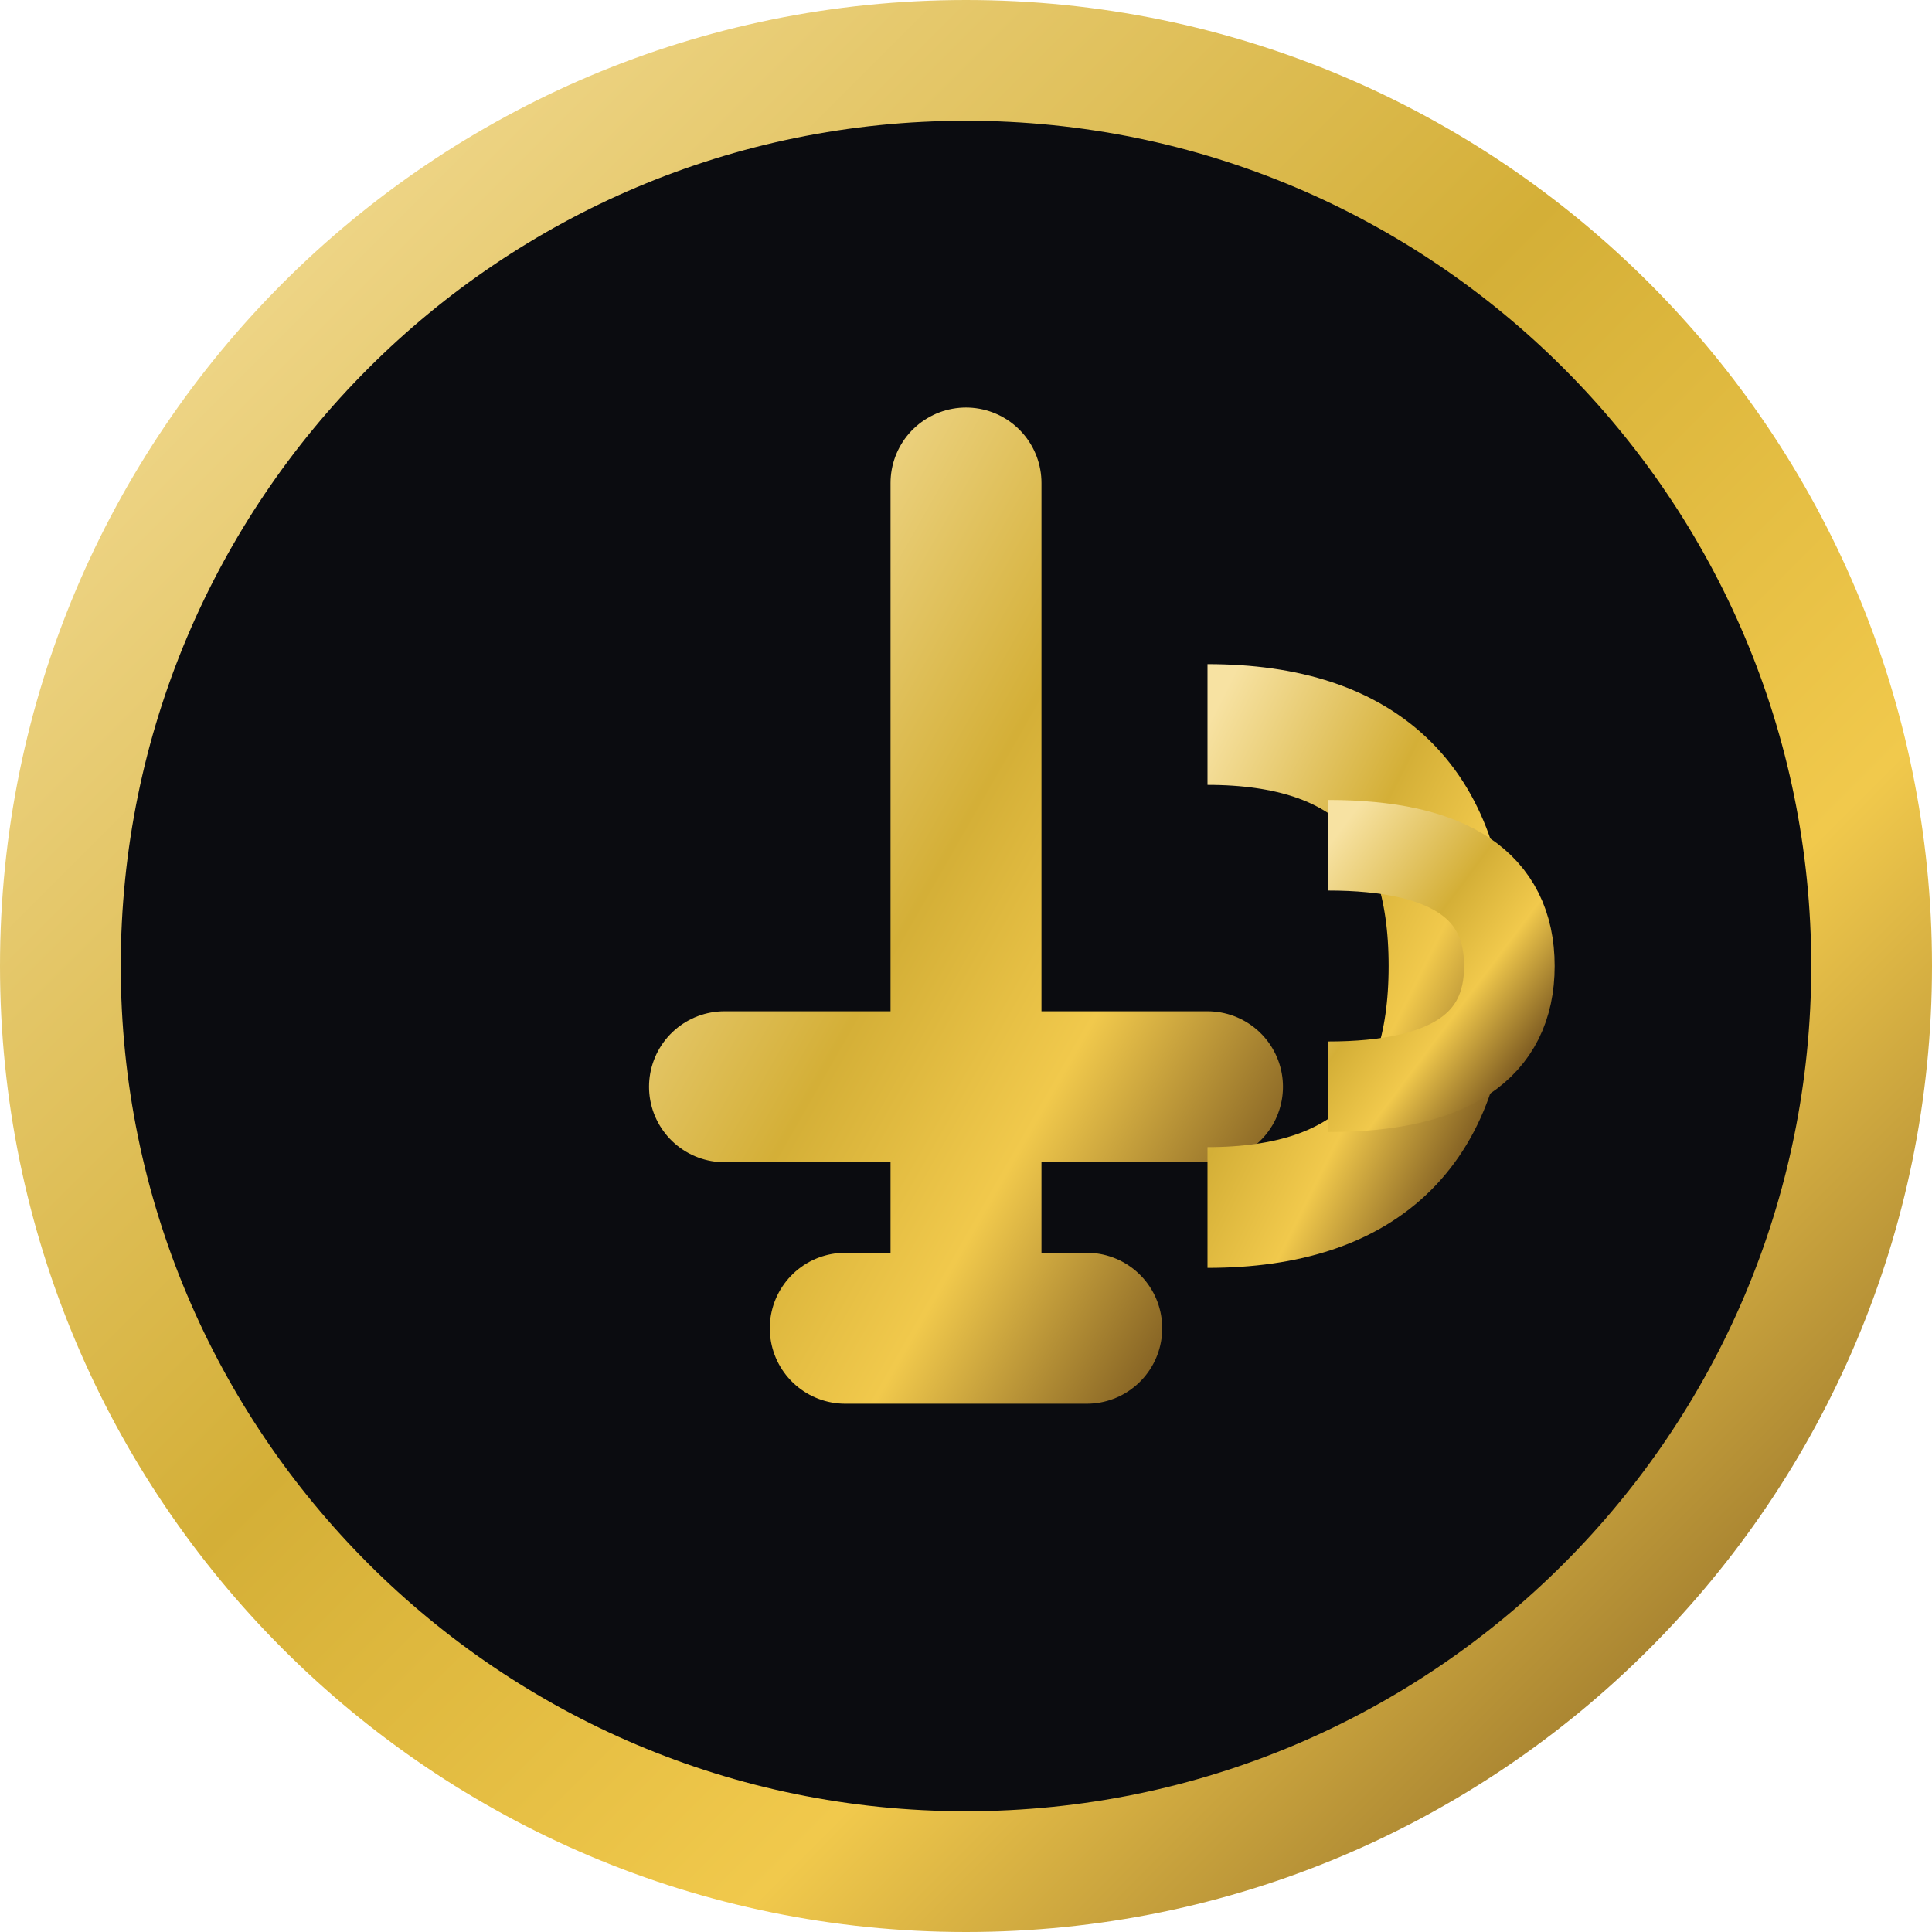
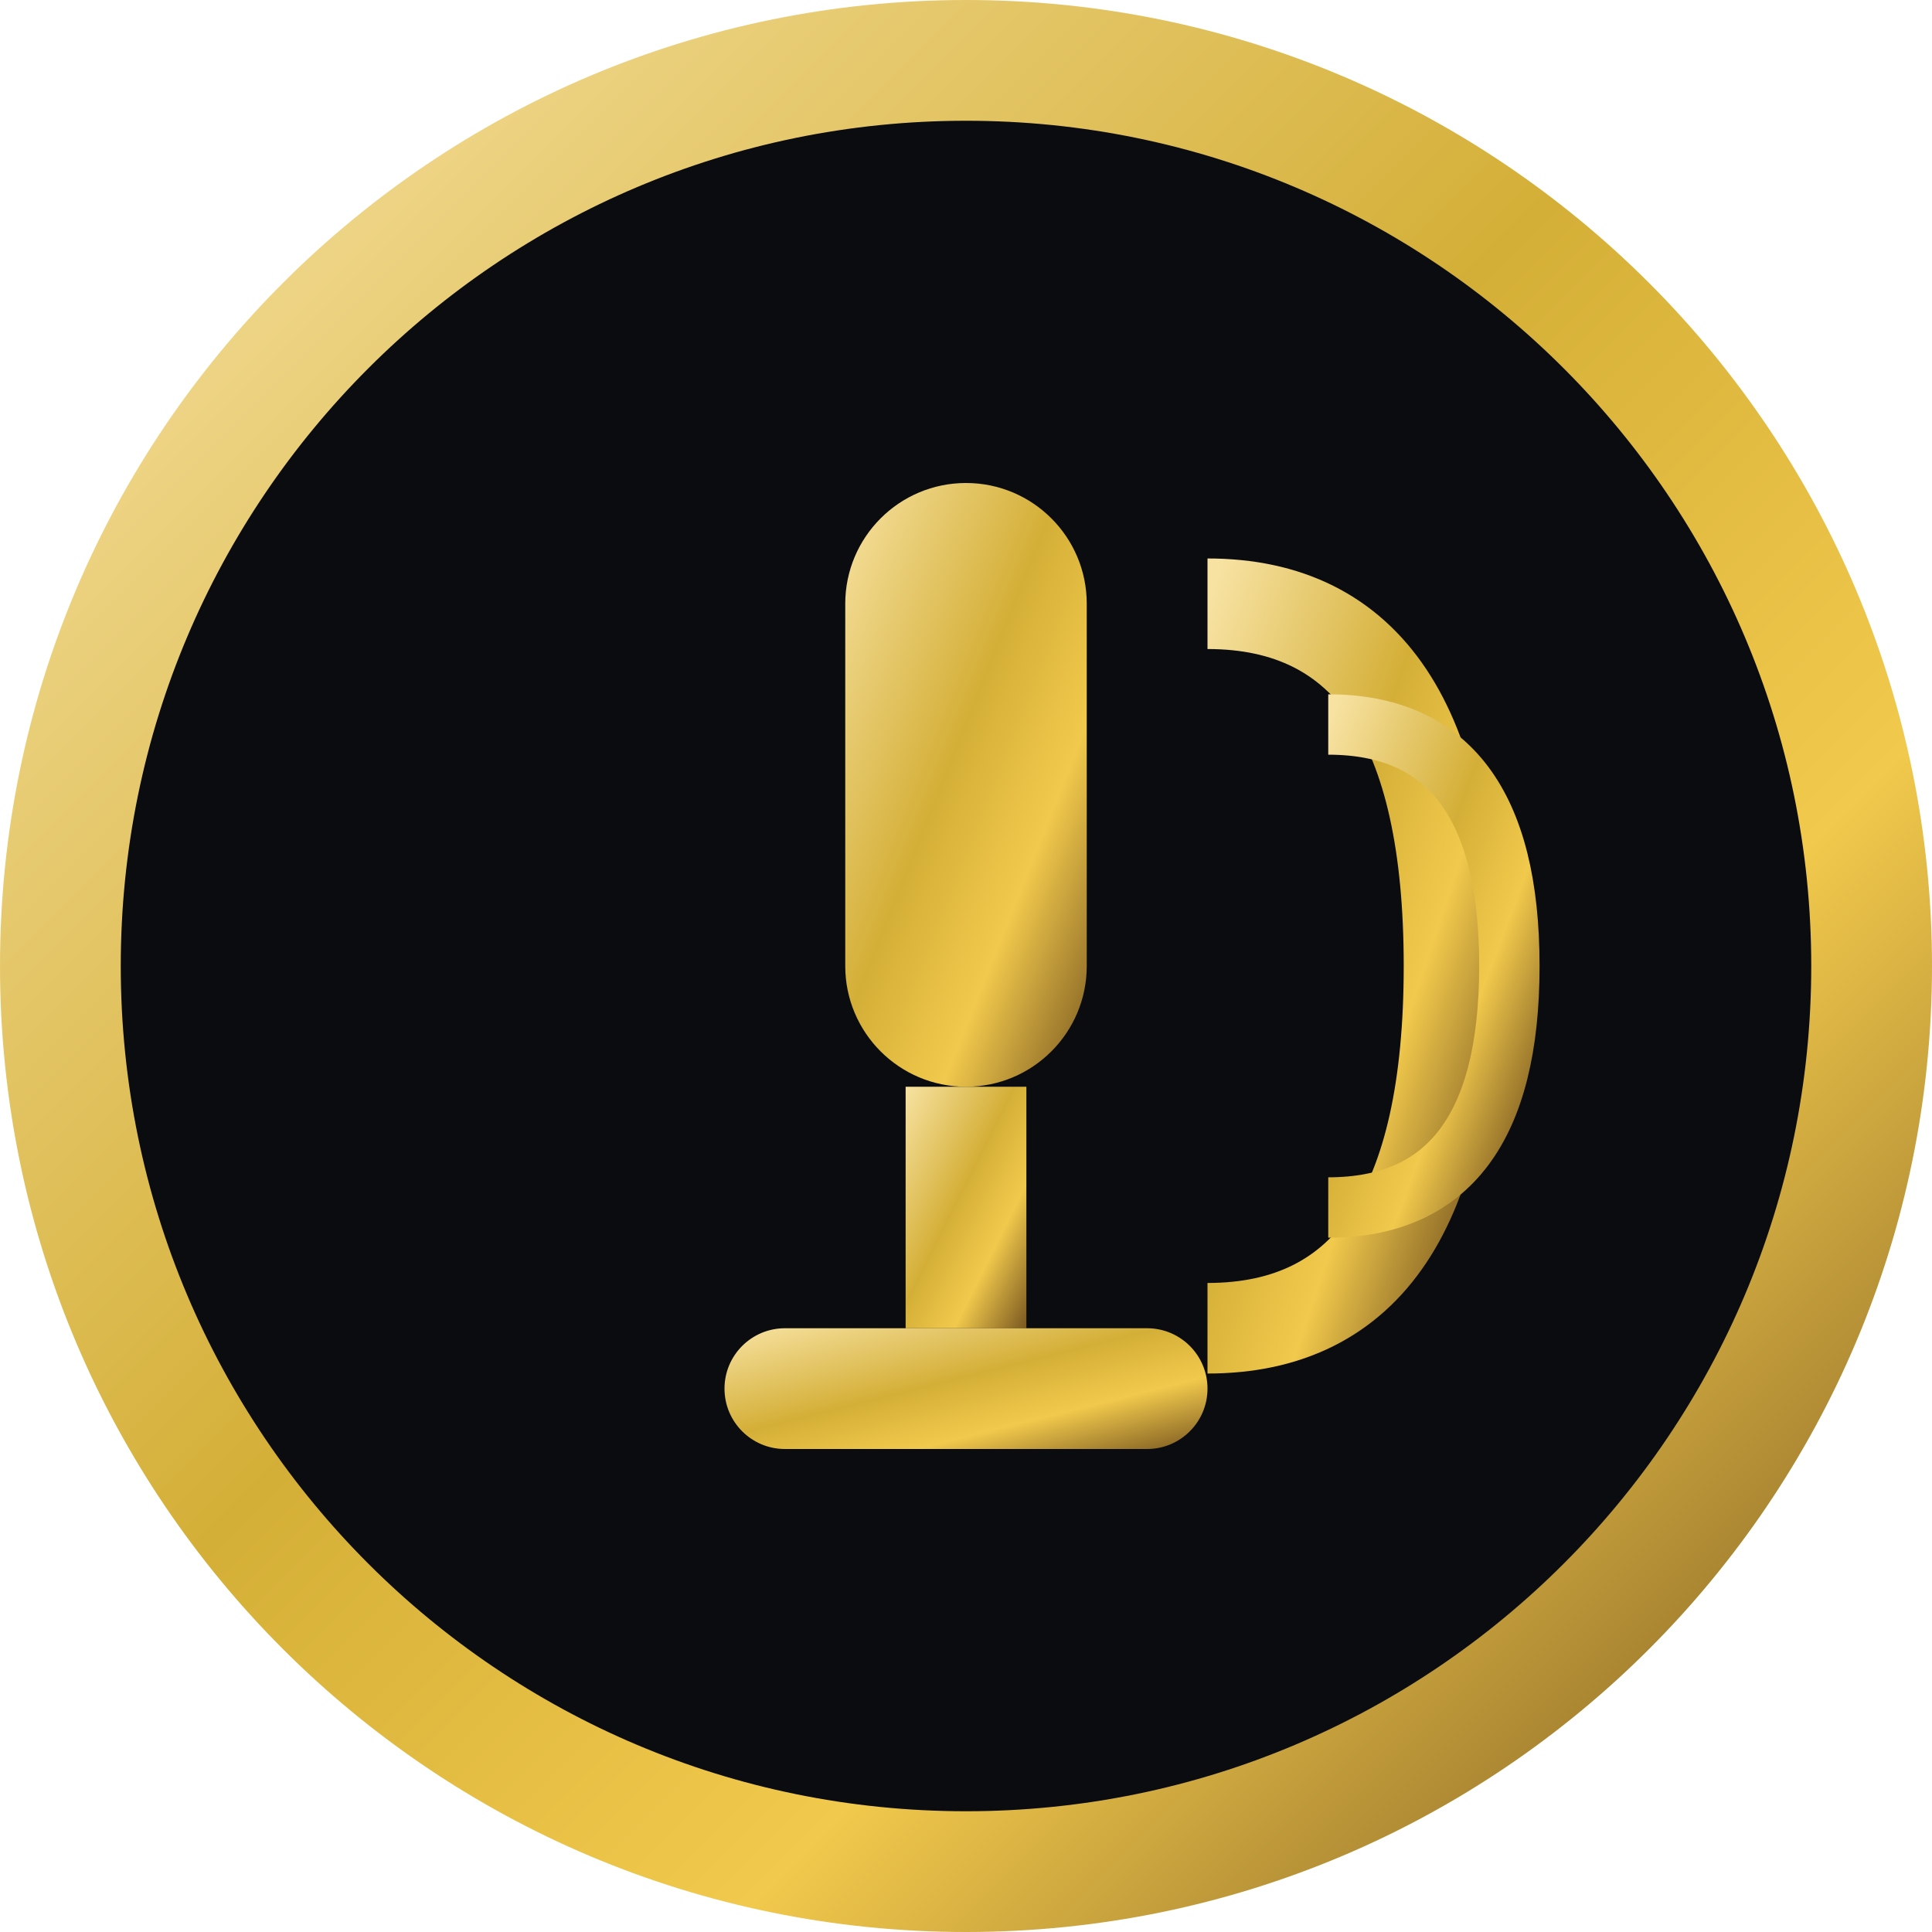
<svg xmlns="http://www.w3.org/2000/svg" viewBox="0 0 32 32" width="32" height="32">
  <defs>
    <linearGradient id="grad" x1="0%" y1="0%" x2="100%" y2="100%">
      <stop offset="0%" style="stop-color:#f7e2a2;stop-opacity:1" />
      <stop offset="45%" style="stop-color:#d4af37;stop-opacity:1" />
      <stop offset="70%" style="stop-color:#f1c94c;stop-opacity:1" />
      <stop offset="100%" style="stop-color:#7a5820;stop-opacity:1" />
    </linearGradient>
  </defs>
  <circle cx="16" cy="16" r="15" fill="#0b0c10" stroke="url(#grad)" stroke-width="2" />
-   <path d="M16 8 L16 18 M12 18 L20 18 M16 18 L16 22 M14 22 L18 22" stroke="url(#grad)" stroke-width="2.5" stroke-linecap="round" fill="none" />
-   <path d="M20 12 Q24 12 24 16 Q24 20 20 20" stroke="url(#grad)" stroke-width="2" fill="none" />
-   <path d="M22 14 Q25 14 25 16 Q25 18 22 18" stroke="url(#grad)" stroke-width="1.5" fill="none" />
+   <rect x="14" y="8" width="4" height="10" rx="2" fill="url(#grad)" />
+   <rect x="15" y="18" width="2" height="4" fill="url(#grad)" />
+   <rect x="12" y="22" width="8" height="2" rx="1" fill="url(#grad)" />
+   <path d="M20 10 Q24 10 24 16 Q24 22 20 22" stroke="url(#grad)" stroke-width="1.5" fill="none" />
+   <path d="M22 12 Q25 12 25 16 Q25 20 22 20" stroke="url(#grad)" stroke-width="1" fill="none" />
</svg>
